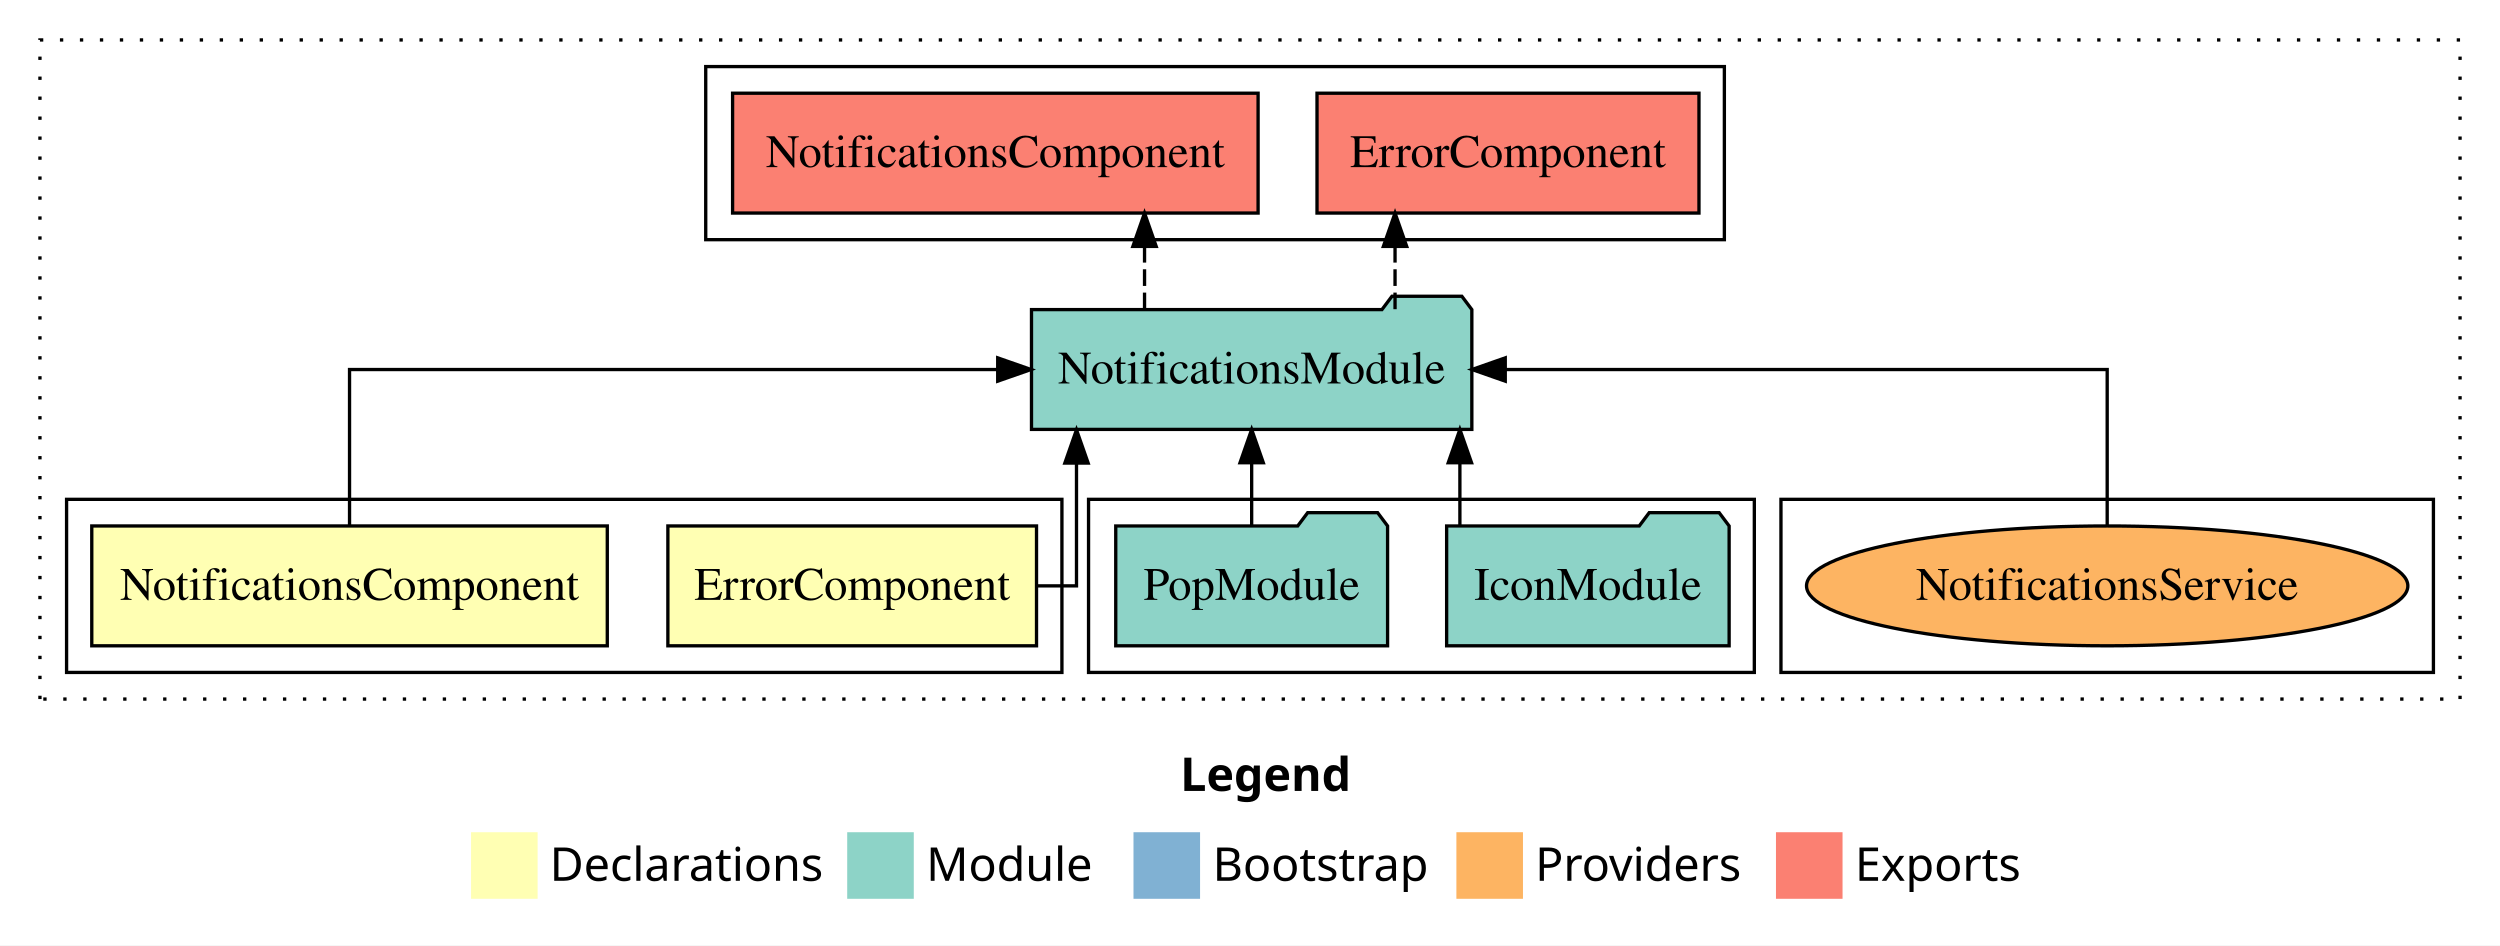
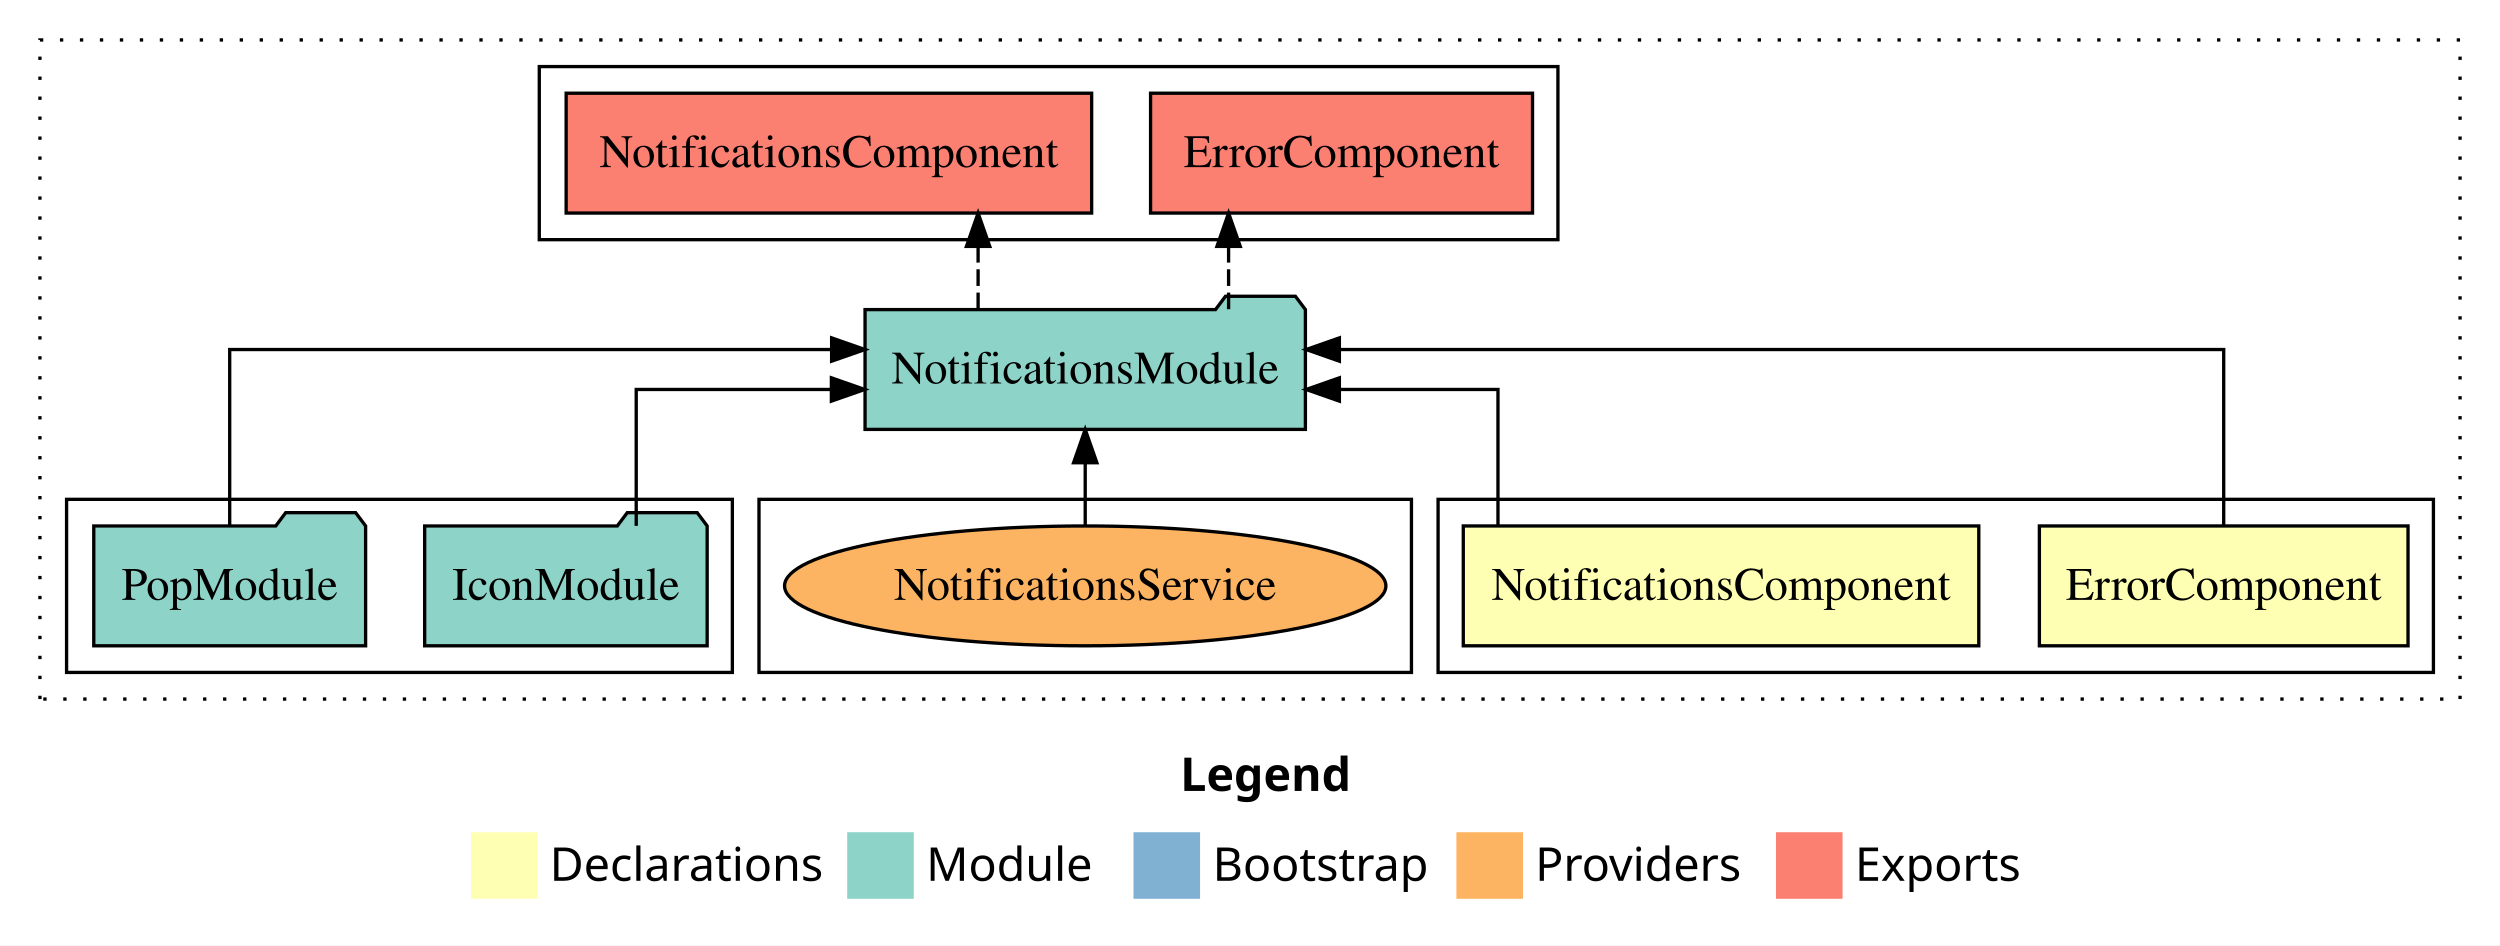
<svg xmlns="http://www.w3.org/2000/svg" width="751pt" height="284pt" viewBox="0.00 0.00 751.00 284.00">
  <g id="graph0" class="graph" transform="scale(1 1) rotate(0) translate(4 280)">
    <polygon fill="white" stroke="transparent" points="-4,4 -4,-280 747,-280 747,4 -4,4" />
    <text text-anchor="start" x="350.51" y="-42.4" font-family="sans-serif" font-weight="bold" font-size="14.00">Legend</text>
    <polygon fill="#ffffb3" stroke="transparent" points="137.5,-10 137.5,-30 157.5,-30 157.5,-10 137.5,-10" />
    <text text-anchor="start" x="161.13" y="-15.4" font-family="sans-serif" font-size="14.00">  Declarations</text>
    <polygon fill="#8dd3c7" stroke="transparent" points="250.5,-10 250.5,-30 270.5,-30 270.5,-10 250.5,-10" />
    <text text-anchor="start" x="274.23" y="-15.4" font-family="sans-serif" font-size="14.00">  Module</text>
    <polygon fill="#80b1d3" stroke="transparent" points="336.5,-10 336.5,-30 356.5,-30 356.5,-10 336.5,-10" />
    <text text-anchor="start" x="360.28" y="-15.4" font-family="sans-serif" font-size="14.00">  Bootstrap</text>
    <polygon fill="#fdb462" stroke="transparent" points="433.5,-10 433.5,-30 453.5,-30 453.5,-10 433.5,-10" />
    <text text-anchor="start" x="457.17" y="-15.4" font-family="sans-serif" font-size="14.00">  Providers</text>
    <polygon fill="#fb8072" stroke="transparent" points="529.5,-10 529.5,-30 549.5,-30 549.5,-10 529.5,-10" />
    <text text-anchor="start" x="553.23" y="-15.4" font-family="sans-serif" font-size="14.00">  Exports</text>
    <g id="clust1" class="cluster">
      <polygon fill="none" stroke="black" stroke-dasharray="1,5" points="8,-70 8,-268 735,-268 735,-70 8,-70" />
    </g>
+     <g id="clust2" class="cluster">
+       <polygon fill="none" stroke="black" points="428,-78 428,-130 727,-130 727,-78 428,-78" />
+     </g>
+     <g id="clust6" class="cluster">
+       <polygon fill="none" stroke="black" points="158,-208 158,-260 464,-260 464,-208 158,-208" />
+     </g>
    <g id="clust8" class="cluster">
-       <polygon fill="none" stroke="black" points="531,-78 531,-130 727,-130 727,-78 531,-78" />
+       <polygon fill="none" stroke="black" points="224,-78 224,-130 420,-130 420,-78 224,-78" />
    </g>
    <g id="clust5" class="cluster">
-       <polygon fill="none" stroke="black" points="323,-78 323,-130 523,-130 523,-78 323,-78" />
-     </g>
-     <g id="clust2" class="cluster">
-       <polygon fill="none" stroke="black" points="16,-78 16,-130 315,-130 315,-78 16,-78" />
-     </g>
-     <g id="clust6" class="cluster">
-       <polygon fill="none" stroke="black" points="208,-208 208,-260 514,-260 514,-208 208,-208" />
+       <polygon fill="none" stroke="black" points="16,-78 16,-130 216,-130 216,-78 16,-78" />
    </g>
    <g id="node1" class="node">
-       <polygon fill="#ffffb3" stroke="black" points="307.37,-122 196.63,-122 196.63,-86 307.37,-86 307.37,-122" />
-       <text text-anchor="middle" x="252" y="-99.8" font-family="Times,serif" font-size="14.00">ErrorComponent</text>
+       <polygon fill="#ffffb3" stroke="black" points="719.37,-122 608.63,-122 608.63,-86 719.37,-86 719.37,-122" />
+       <text text-anchor="middle" x="664" y="-99.8" font-family="Times,serif" font-size="14.00">ErrorComponent</text>
    </g>
    <g id="node3" class="node">
-       <polygon fill="#8dd3c7" stroke="black" points="438.14,-187 435.14,-191 414.14,-191 411.14,-187 305.86,-187 305.86,-151 438.14,-151 438.14,-187" />
-       <text text-anchor="middle" x="372" y="-164.8" font-family="Times,serif" font-size="14.00">NotificationsModule</text>
+       <polygon fill="#8dd3c7" stroke="black" points="388.14,-187 385.14,-191 364.14,-191 361.14,-187 255.86,-187 255.86,-151 388.14,-151 388.14,-187" />
+       <text text-anchor="middle" x="322" y="-164.8" font-family="Times,serif" font-size="14.00">NotificationsModule</text>
    </g>
    <g id="edge1" class="edge">
-       <path fill="none" stroke="black" d="M307.65,-104C314.63,-104 319.38,-104 319.38,-104 319.38,-104 319.38,-140.89 319.38,-140.89" />
-       <polygon fill="black" stroke="black" points="315.88,-140.89 319.38,-150.89 322.88,-140.89 315.88,-140.89" />
+       <path fill="none" stroke="black" d="M664,-122.28C664,-143.32 664,-175 664,-175 664,-175 398.35,-175 398.35,-175" />
+       <polygon fill="black" stroke="black" points="398.35,-171.5 388.35,-175 398.35,-178.5 398.35,-171.5" />
    </g>
    <g id="node2" class="node">
-       <polygon fill="#ffffb3" stroke="black" points="178.43,-122 23.57,-122 23.57,-86 178.43,-86 178.43,-122" />
-       <text text-anchor="middle" x="101" y="-99.8" font-family="Times,serif" font-size="14.00">NotificationsComponent</text>
+       <polygon fill="#ffffb3" stroke="black" points="590.43,-122 435.57,-122 435.57,-86 590.43,-86 590.43,-122" />
+       <text text-anchor="middle" x="513" y="-99.8" font-family="Times,serif" font-size="14.00">NotificationsComponent</text>
    </g>
    <g id="edge2" class="edge">
-       <path fill="none" stroke="black" d="M101,-122.11C101,-141.34 101,-169 101,-169 101,-169 295.71,-169 295.71,-169" />
-       <polygon fill="black" stroke="black" points="295.71,-172.5 305.71,-169 295.71,-165.5 295.71,-172.5" />
+       <path fill="none" stroke="black" d="M445.99,-122.02C445.99,-139.37 445.99,-163 445.99,-163 445.99,-163 398.35,-163 398.35,-163" />
+       <polygon fill="black" stroke="black" points="398.35,-159.5 388.35,-163 398.35,-166.5 398.35,-159.5" />
    </g>
    <g id="node6" class="node">
-       <polygon fill="#fb8072" stroke="black" points="506.37,-252 391.63,-252 391.63,-216 506.37,-216 506.37,-252" />
-       <text text-anchor="middle" x="449" y="-229.8" font-family="Times,serif" font-size="14.00">ErrorComponent </text>
+       <polygon fill="#fb8072" stroke="black" points="456.37,-252 341.63,-252 341.63,-216 456.37,-216 456.37,-252" />
+       <text text-anchor="middle" x="399" y="-229.8" font-family="Times,serif" font-size="14.00">ErrorComponent </text>
    </g>
    <g id="edge5" class="edge">
-       <path fill="none" stroke="black" stroke-dasharray="5,2" d="M415.07,-187.11C415.07,-187.11 415.07,-205.99 415.07,-205.99" />
-       <polygon fill="black" stroke="black" points="411.57,-205.99 415.07,-215.99 418.57,-205.99 411.57,-205.99" />
+       <path fill="none" stroke="black" stroke-dasharray="5,2" d="M365.07,-187.11C365.07,-187.11 365.07,-205.99 365.07,-205.99" />
+       <polygon fill="black" stroke="black" points="361.57,-205.99 365.07,-215.99 368.57,-205.99 361.57,-205.99" />
    </g>
    <g id="node7" class="node">
-       <polygon fill="#fb8072" stroke="black" points="373.93,-252 216.07,-252 216.07,-216 373.93,-216 373.93,-252" />
-       <text text-anchor="middle" x="295" y="-229.8" font-family="Times,serif" font-size="14.00">NotificationsComponent </text>
+       <polygon fill="#fb8072" stroke="black" points="323.93,-252 166.07,-252 166.07,-216 323.93,-216 323.93,-252" />
+       <text text-anchor="middle" x="245" y="-229.8" font-family="Times,serif" font-size="14.00">NotificationsComponent </text>
    </g>
    <g id="edge6" class="edge">
-       <path fill="none" stroke="black" stroke-dasharray="5,2" d="M339.82,-187.11C339.82,-187.11 339.82,-205.99 339.82,-205.99" />
-       <polygon fill="black" stroke="black" points="336.32,-205.99 339.82,-215.99 343.32,-205.99 336.32,-205.99" />
+       <path fill="none" stroke="black" stroke-dasharray="5,2" d="M289.82,-187.11C289.82,-187.11 289.82,-205.99 289.82,-205.99" />
+       <polygon fill="black" stroke="black" points="286.32,-205.99 289.82,-215.99 293.32,-205.99 286.32,-205.99" />
    </g>
    <g id="node4" class="node">
-       <polygon fill="#8dd3c7" stroke="black" points="515.43,-122 512.43,-126 491.43,-126 488.43,-122 430.57,-122 430.57,-86 515.43,-86 515.43,-122" />
-       <text text-anchor="middle" x="473" y="-99.8" font-family="Times,serif" font-size="14.00">IconModule</text>
+       <polygon fill="#8dd3c7" stroke="black" points="208.43,-122 205.43,-126 184.43,-126 181.43,-122 123.57,-122 123.57,-86 208.43,-86 208.43,-122" />
+       <text text-anchor="middle" x="166" y="-99.8" font-family="Times,serif" font-size="14.00">IconModule</text>
    </g>
    <g id="edge3" class="edge">
-       <path fill="none" stroke="black" d="M434.55,-122.11C434.55,-122.11 434.55,-140.99 434.55,-140.99" />
-       <polygon fill="black" stroke="black" points="431.05,-140.99 434.55,-150.99 438.05,-140.99 431.05,-140.99" />
+       <path fill="none" stroke="black" d="M187.12,-122.02C187.12,-139.37 187.12,-163 187.12,-163 187.12,-163 245.75,-163 245.75,-163" />
+       <polygon fill="black" stroke="black" points="245.75,-166.5 255.75,-163 245.75,-159.5 245.75,-166.5" />
    </g>
    <g id="node5" class="node">
-       <polygon fill="#8dd3c7" stroke="black" points="412.83,-122 409.83,-126 388.83,-126 385.83,-122 331.17,-122 331.17,-86 412.83,-86 412.83,-122" />
-       <text text-anchor="middle" x="372" y="-99.8" font-family="Times,serif" font-size="14.00">PopModule</text>
+       <polygon fill="#8dd3c7" stroke="black" points="105.83,-122 102.83,-126 81.83,-126 78.83,-122 24.17,-122 24.17,-86 105.83,-86 105.83,-122" />
+       <text text-anchor="middle" x="65" y="-99.8" font-family="Times,serif" font-size="14.00">PopModule</text>
    </g>
    <g id="edge4" class="edge">
-       <path fill="none" stroke="black" d="M372,-122.11C372,-122.11 372,-140.99 372,-140.99" />
-       <polygon fill="black" stroke="black" points="368.5,-140.99 372,-150.99 375.5,-140.99 368.5,-140.99" />
+       <path fill="none" stroke="black" d="M65,-122.28C65,-143.32 65,-175 65,-175 65,-175 245.82,-175 245.82,-175" />
+       <polygon fill="black" stroke="black" points="245.82,-178.5 255.82,-175 245.82,-171.5 245.82,-178.5" />
    </g>
    <g id="node8" class="node">
-       <ellipse fill="#fdb462" stroke="black" cx="629" cy="-104" rx="90.32" ry="18" />
-       <text text-anchor="middle" x="629" y="-99.8" font-family="Times,serif" font-size="14.00">NotificationsService</text>
+       <ellipse fill="#fdb462" stroke="black" cx="322" cy="-104" rx="90.32" ry="18" />
+       <text text-anchor="middle" x="322" y="-99.8" font-family="Times,serif" font-size="14.00">NotificationsService</text>
    </g>
    <g id="edge7" class="edge">
-       <path fill="none" stroke="black" d="M629,-122.11C629,-141.34 629,-169 629,-169 629,-169 448.18,-169 448.18,-169" />
-       <polygon fill="black" stroke="black" points="448.18,-165.5 438.18,-169 448.18,-172.5 448.18,-165.5" />
+       <path fill="none" stroke="black" d="M322,-122.11C322,-122.11 322,-140.99 322,-140.99" />
+       <polygon fill="black" stroke="black" points="318.5,-140.99 322,-150.99 325.5,-140.99 318.5,-140.99" />
    </g>
  </g>
</svg>
